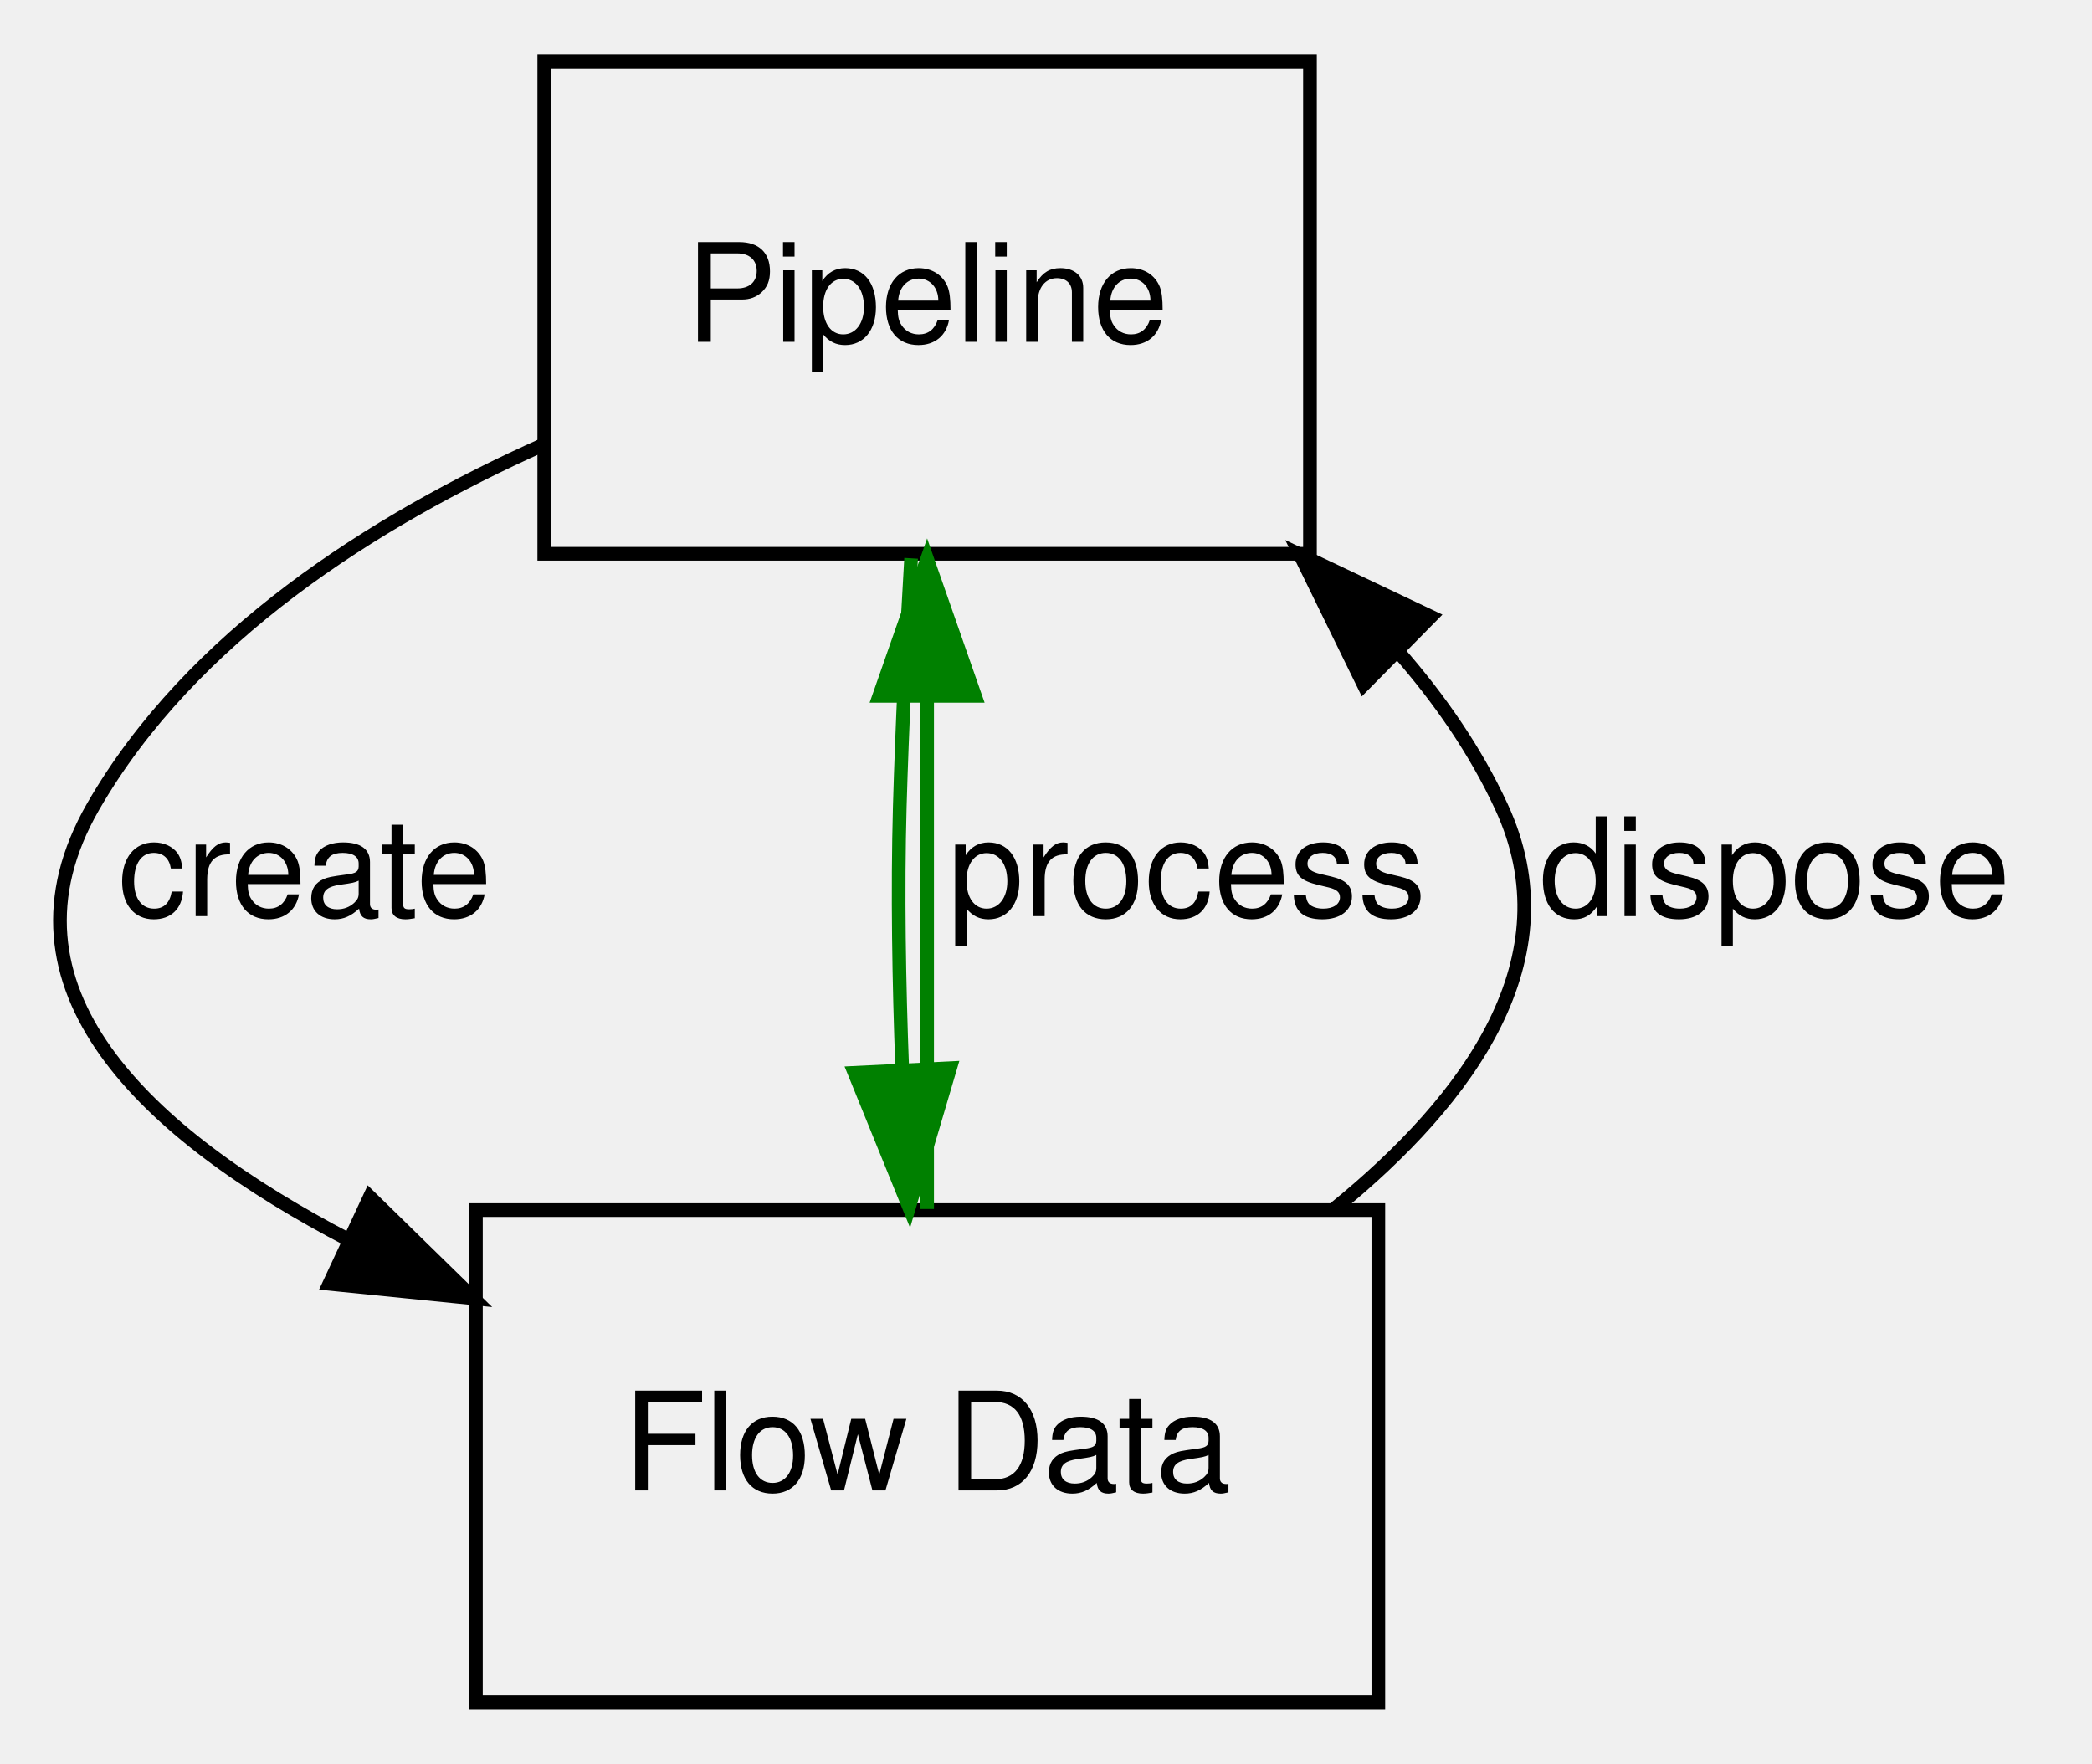
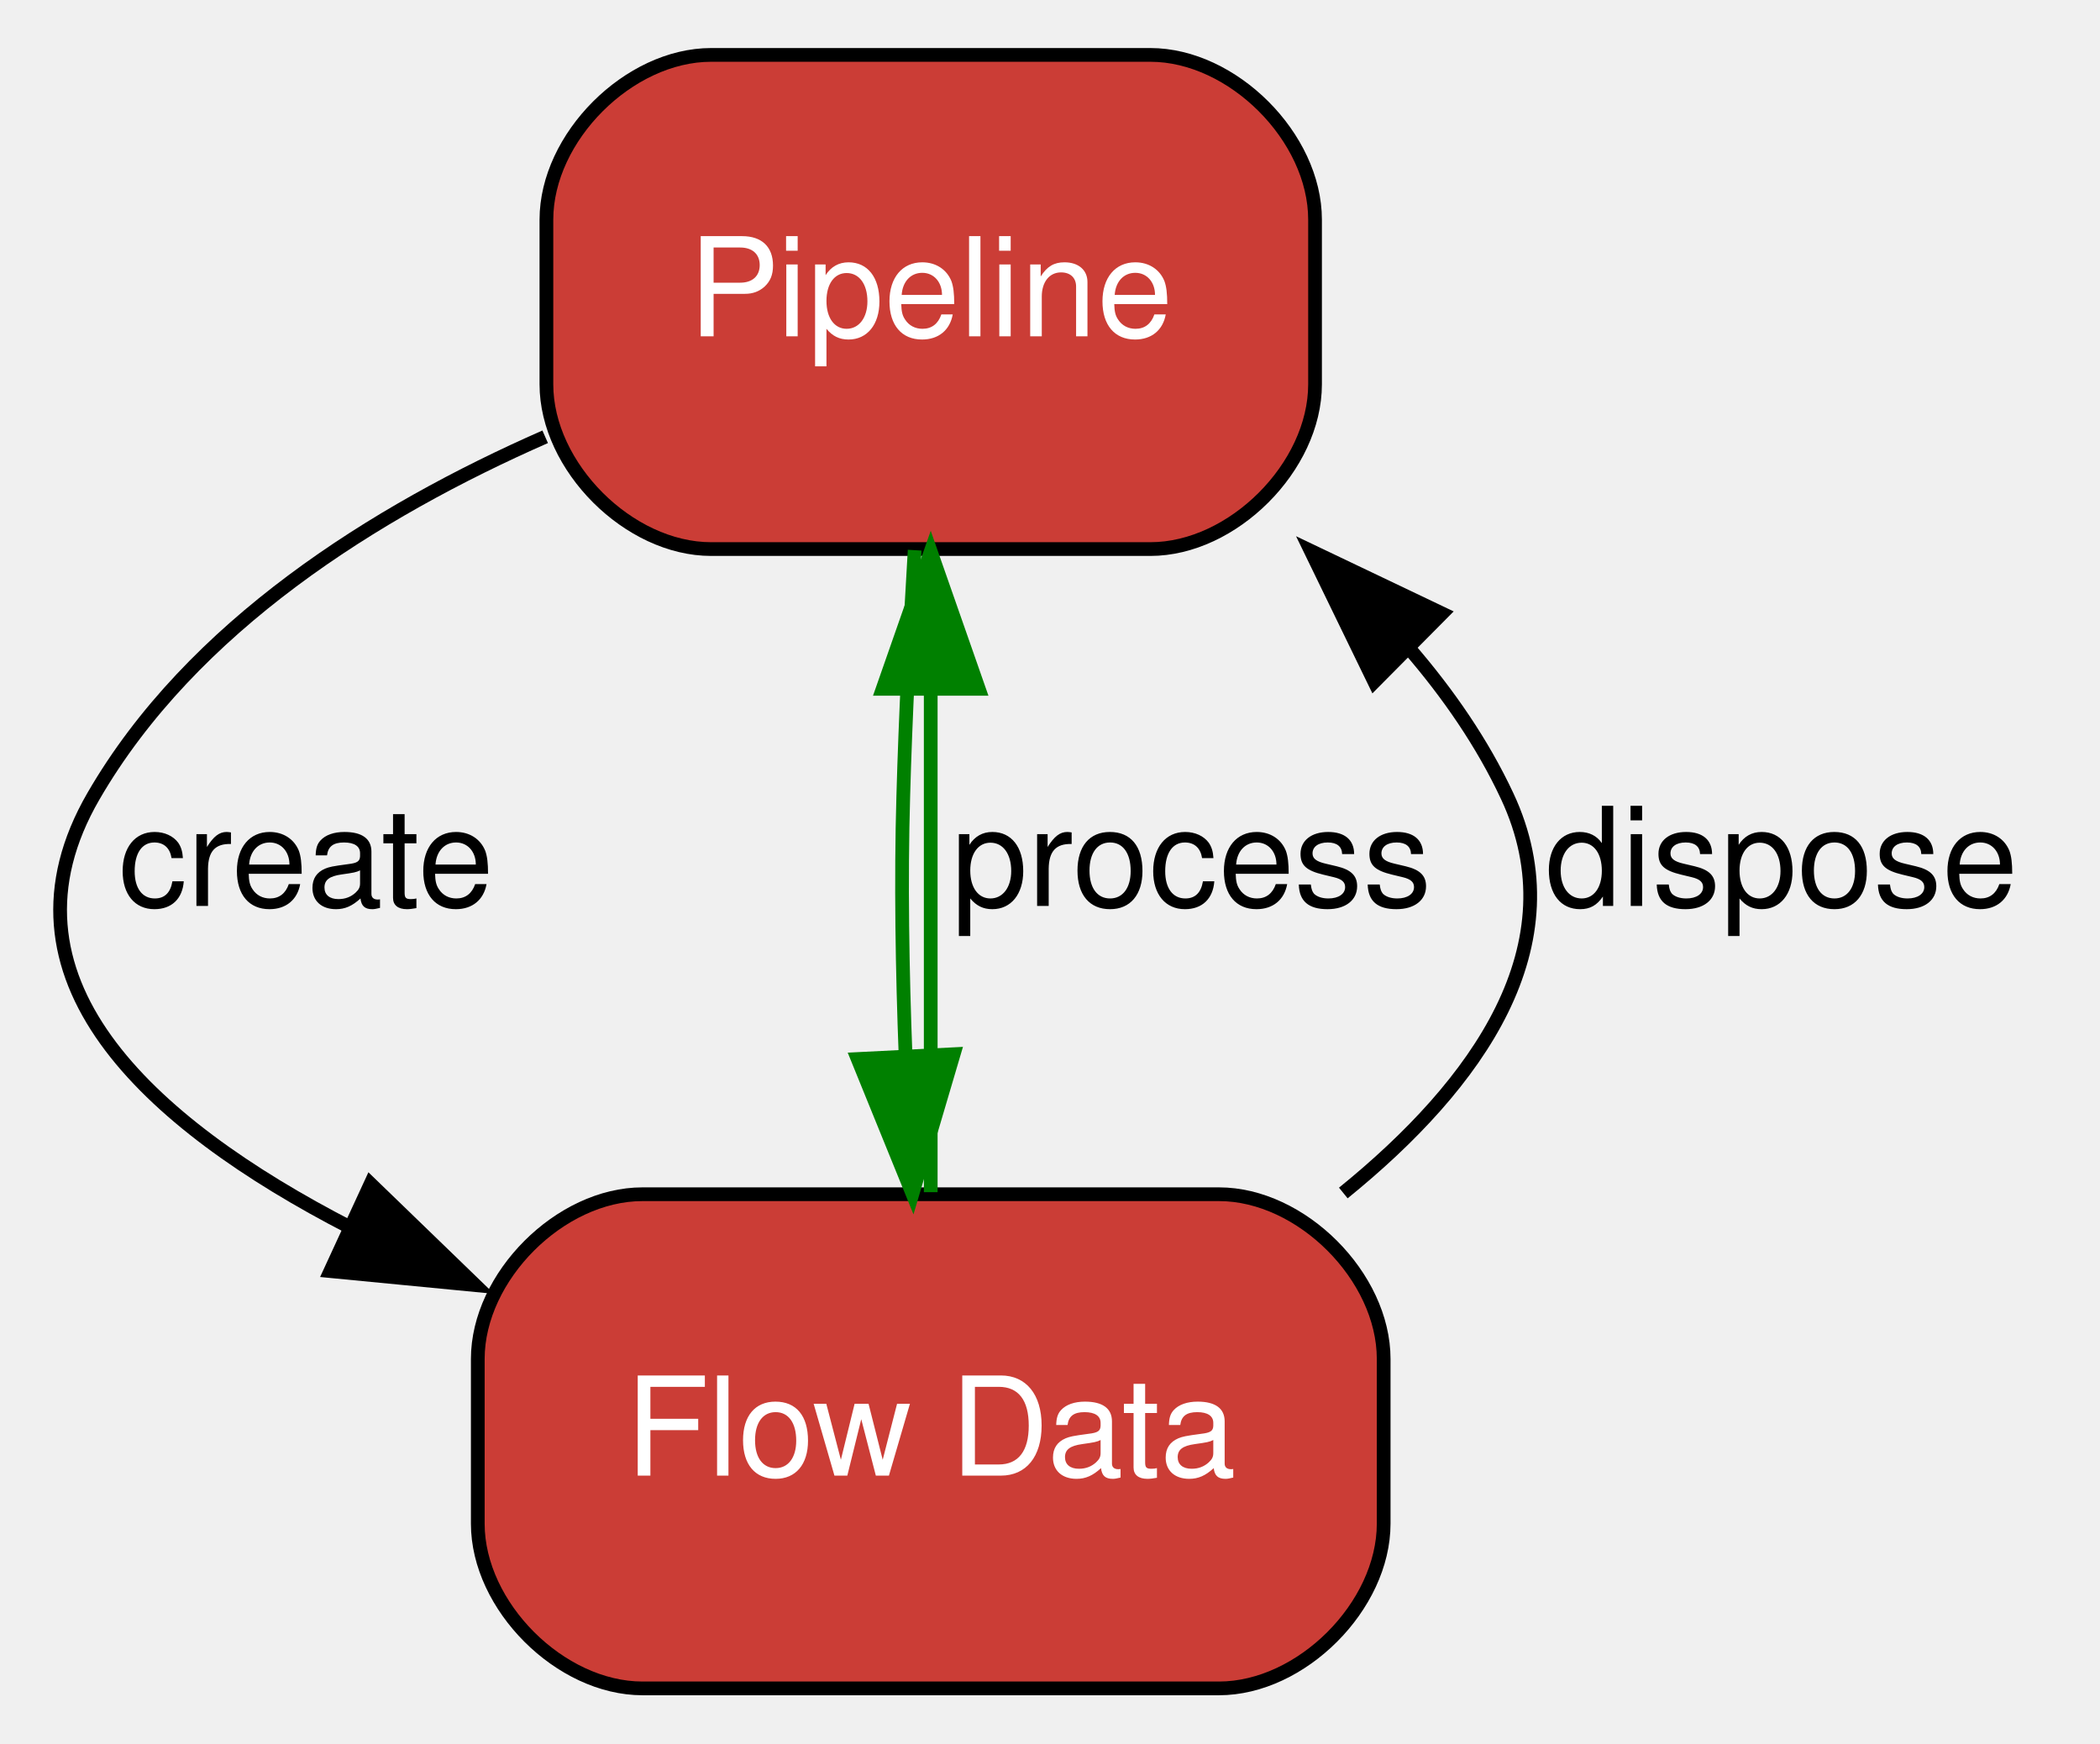
- <svg xmlns="http://www.w3.org/2000/svg" xmlns:xlink="http://www.w3.org/1999/xlink" width="153pt" height="129pt" viewBox="0.00 0.00 152.61 129.00">
-   <g id="graph0" class="graph" transform="scale(1 1) rotate(0) translate(4 125)">
+ <svg xmlns="http://www.w3.org/2000/svg" xmlns:xlink="http://www.w3.org/1999/xlink" width="153pt" height="127pt" viewBox="0.00 0.00 152.62 127.00">
+   <g id="graph0" class="graph" transform="scale(1 1) rotate(0) translate(4 123)">
    <g id="node1" class="node">
-       <polygon fill="none" stroke="black" points="35.61,-84.5 35.61,-120.5 91.61,-120.5 91.61,-84.5 35.61,-84.5" />
-       <text text-anchor="middle" x="63.61" y="-100" font-family="Helvetica,sans-Serif" font-size="10.00">Pipeline</text>
+       <path fill="#cb3d36" stroke="black" d="M79.62,-119C79.62,-119 47.62,-119 47.62,-119 41.62,-119 35.62,-113 35.62,-107 35.62,-107 35.62,-95 35.62,-95 35.62,-89 41.62,-83 47.62,-83 47.62,-83 79.62,-83 79.62,-83 85.62,-83 91.62,-89 91.62,-95 91.62,-95 91.62,-107 91.62,-107 91.62,-113 85.62,-119 79.62,-119" />
+       <text text-anchor="middle" x="63.62" y="-98.5" font-family="Helvetica,sans-Serif" font-size="10.00" fill="white">Pipeline</text>
    </g>
    <g id="node2" class="node">
      <g id="a_node2">
        <a xlink:href="_pipeline_api__concepts__data__flow_data.html#PipelineApi_Concepts_Data_FlowData" target="_top" xlink:title="Flow Data">
-           <polygon fill="none" stroke="black" points="30.61,-0.5 30.61,-36.5 96.61,-36.5 96.61,-0.5 30.61,-0.5" />
-           <text text-anchor="middle" x="63.61" y="-16" font-family="Helvetica,sans-Serif" font-size="10.00">Flow Data</text>
+           <path fill="#cb3d36" stroke="black" d="M84.62,-36C84.62,-36 42.62,-36 42.62,-36 36.62,-36 30.62,-30 30.62,-24 30.62,-24 30.62,-12 30.62,-12 30.62,-6 36.62,0 42.62,0 42.62,0 84.62,0 84.62,0 90.62,0 96.62,-6 96.62,-12 96.62,-12 96.62,-24 96.62,-24 96.62,-30 90.62,-36 84.62,-36" />
+           <text text-anchor="middle" x="63.62" y="-15.5" font-family="Helvetica,sans-Serif" font-size="10.00" fill="white">Flow Data</text>
        </a>
      </g>
    </g>
    <g id="edge1" class="edge">
-       <path fill="none" stroke="black" d="M35.51,-92.46C23.12,-86.91 9.76,-78.43 2.61,-66 -4.99,-52.78 6.42,-42.08 21.35,-34.3" />
-       <polygon fill="black" stroke="black" points="22.85,-37.46 30.43,-30.05 19.89,-31.11 22.85,-37.46" />
-       <text text-anchor="middle" x="18.11" y="-58" font-family="Helvetica,sans-Serif" font-size="10.00">create</text>
+       <path fill="none" stroke="black" d="M35.53,-91.18C23.13,-85.73 9.78,-77.36 2.62,-65 -5,-51.86 6.41,-41.27 21.34,-33.57" />
+       <polygon fill="black" stroke="black" points="22.81,-36.75 30.43,-29.38 19.88,-30.4 22.81,-36.75" />
+       <text text-anchor="middle" x="18.12" y="-57" font-family="Helvetica,sans-Serif" font-size="10.00">create</text>
    </g>
    <g id="edge3" class="edge">
-       <path fill="none" stroke="green" d="M62.44,-84.17C62.1,-78.4 61.78,-71.92 61.61,-66 61.44,-59.79 61.55,-53.12 61.79,-46.82" />
-       <polygon fill="green" stroke="green" points="65.29,-46.88 62.29,-36.72 58.3,-46.54 65.29,-46.88" />
+       <path fill="none" stroke="green" d="M62.45,-82.92C62.11,-77.22 61.78,-70.84 61.62,-65 61.44,-58.86 61.55,-52.26 61.79,-46.02" />
+       <polygon fill="green" stroke="green" points="65.29,-46.2 62.29,-36.04 58.3,-45.85 65.29,-46.2" />
    </g>
    <g id="edge2" class="edge">
-       <path fill="none" stroke="green" d="M63.61,-36.58C63.61,-47.36 63.61,-61.51 63.61,-73.86" />
-       <polygon fill="green" stroke="green" points="60.11,-74.11 63.61,-84.11 67.11,-74.11 60.11,-74.11" />
-       <text text-anchor="middle" x="82.61" y="-58" font-family="Helvetica,sans-Serif" font-size="10.00">process</text>
+       <path fill="none" stroke="green" d="M63.62,-36.15C63.62,-46.78 63.62,-60.66 63.62,-72.77" />
+       <polygon fill="green" stroke="green" points="60.12,-72.82 63.62,-82.82 67.12,-72.82 60.12,-72.82" />
+       <text text-anchor="middle" x="82.62" y="-57" font-family="Helvetica,sans-Serif" font-size="10.00">process</text>
    </g>
    <g id="edge4" class="edge">
-       <path fill="none" stroke="black" d="M93.4,-36.6C103.34,-44.67 110.74,-54.95 105.61,-66 103.71,-70.11 101.07,-73.91 98.03,-77.38" />
-       <polygon fill="black" stroke="black" points="95.54,-74.92 90.88,-84.44 100.45,-79.9 95.54,-74.92" />
-       <text text-anchor="middle" x="125.61" y="-58" font-family="Helvetica,sans-Serif" font-size="10.00">dispose</text>
+       <path fill="none" stroke="black" d="M93.68,-36.09C103.49,-44.04 110.71,-54.13 105.62,-65 103.81,-68.87 101.33,-72.46 98.49,-75.75" />
+       <polygon fill="black" stroke="black" points="95.94,-73.34 91.31,-82.87 100.87,-78.31 95.94,-73.34" />
+       <text text-anchor="middle" x="125.62" y="-57" font-family="Helvetica,sans-Serif" font-size="10.00">dispose</text>
    </g>
  </g>
</svg>
